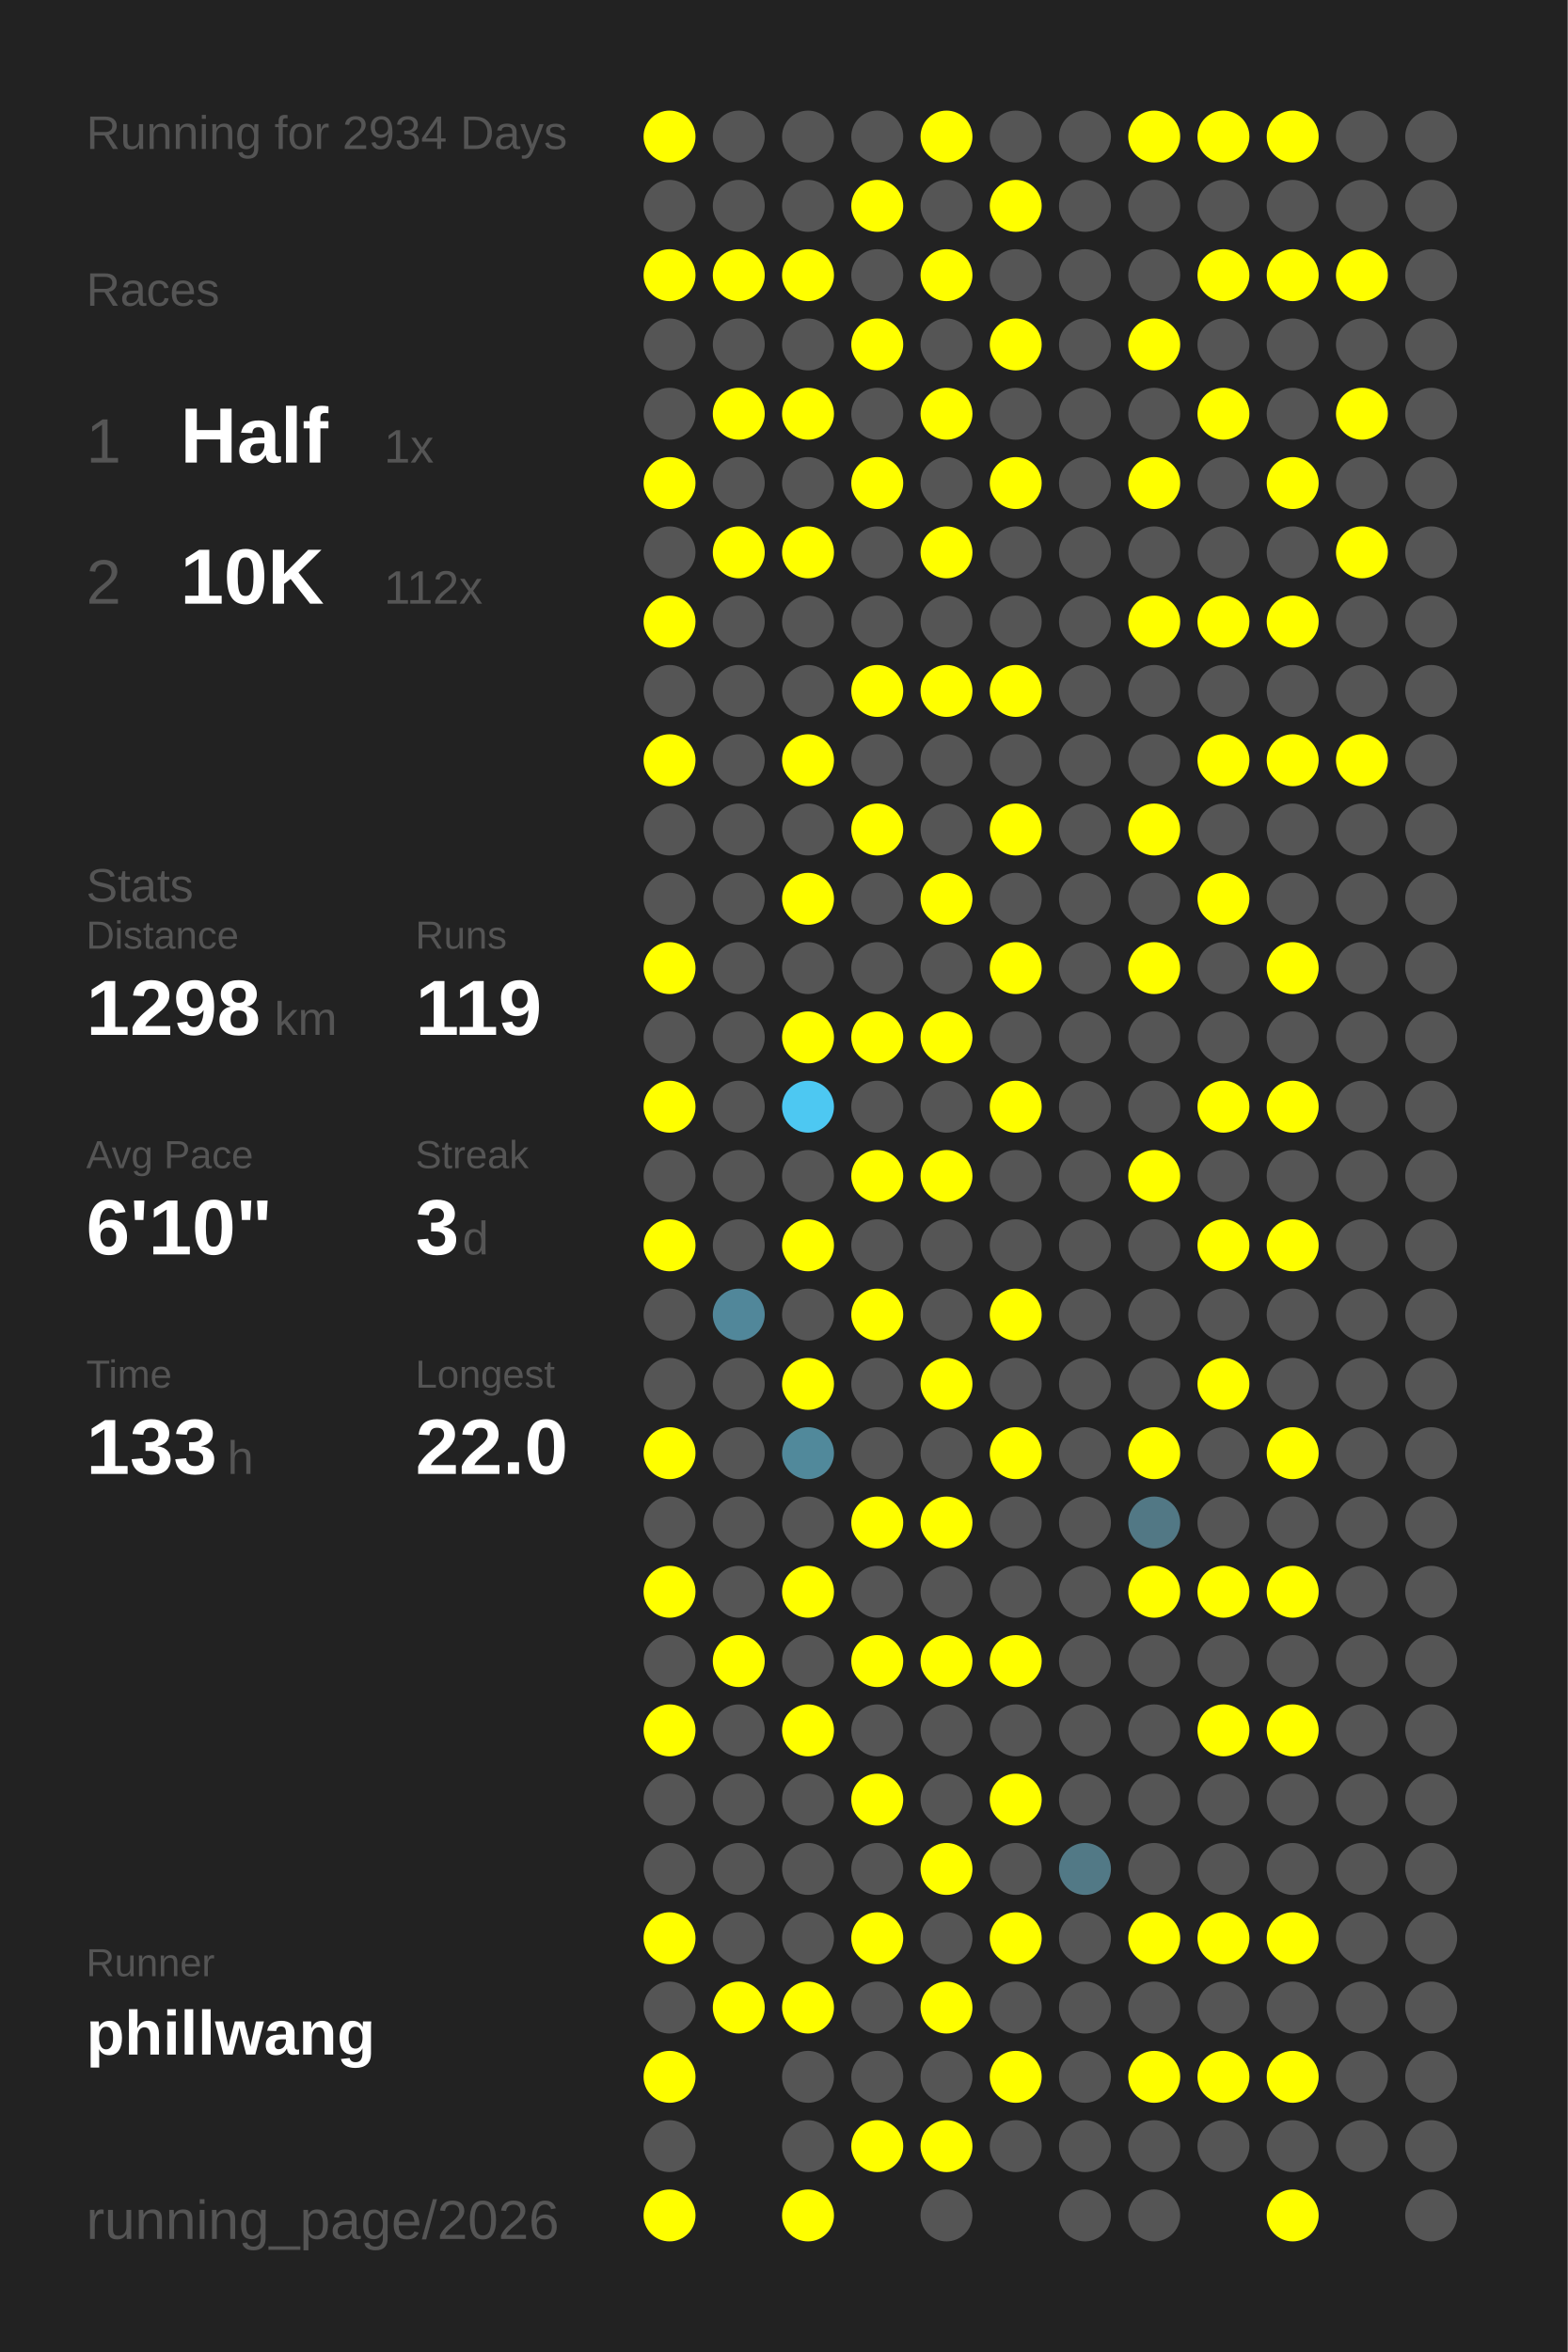
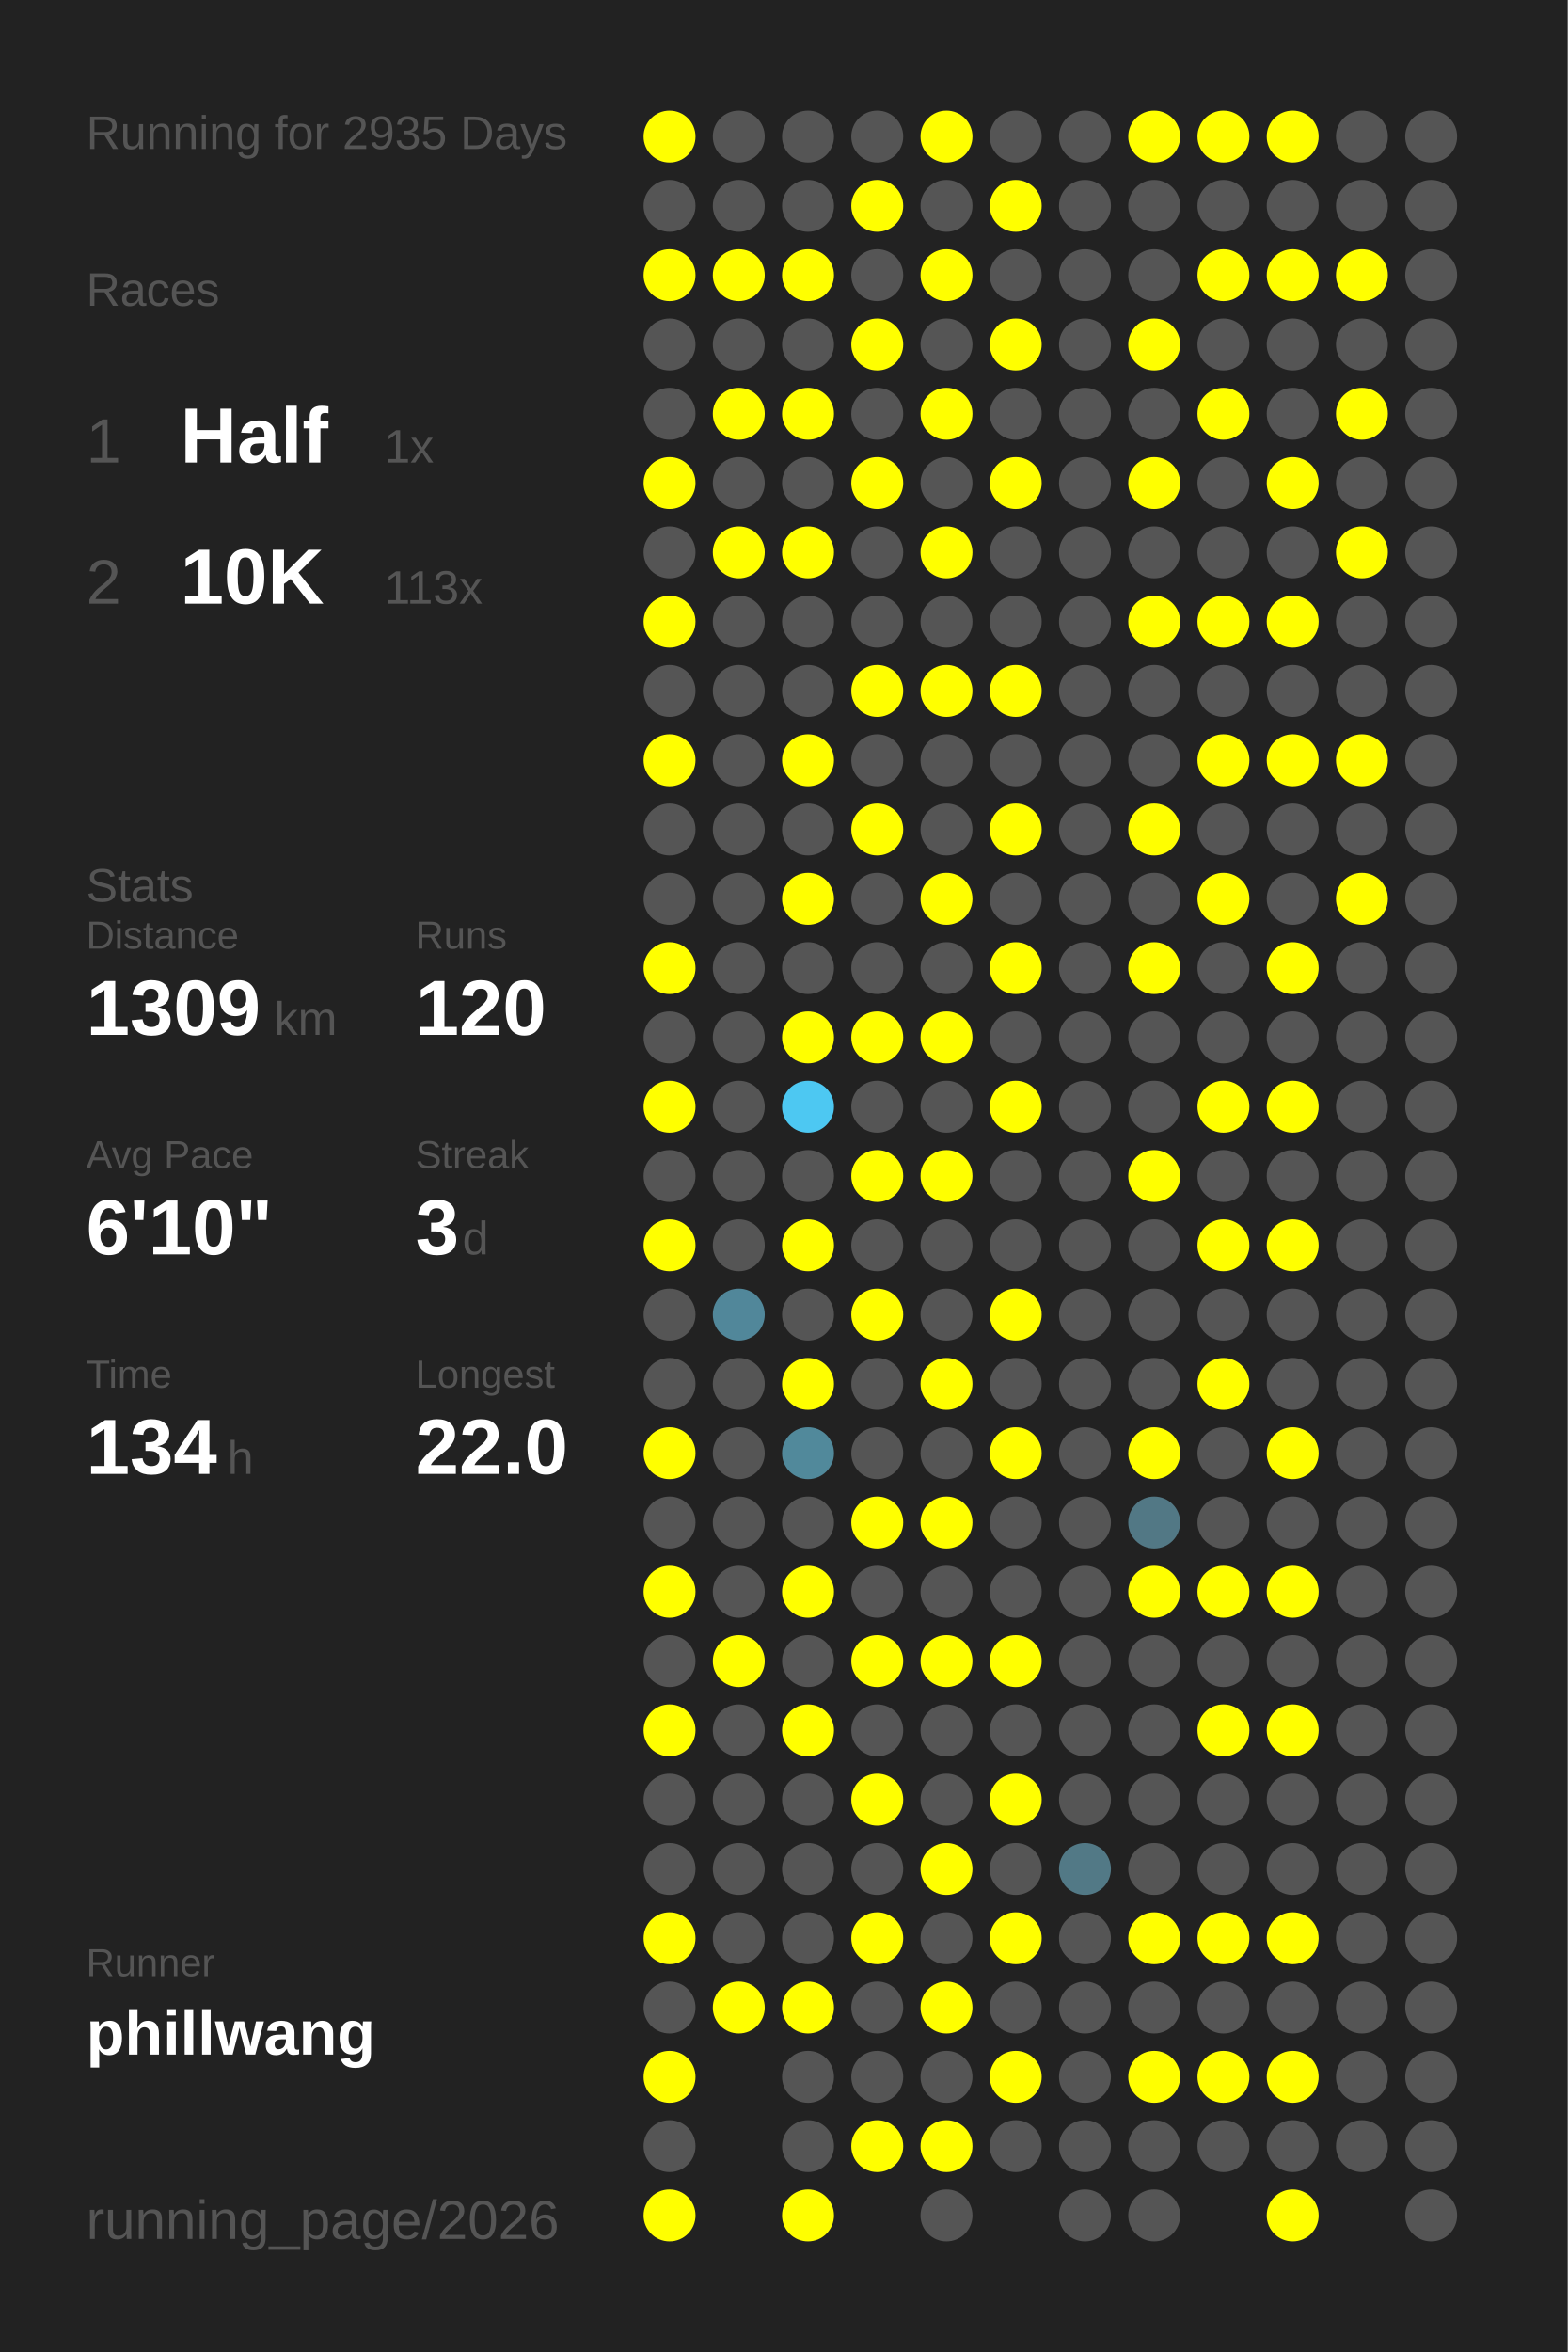
<svg xmlns="http://www.w3.org/2000/svg" baseProfile="full" height="300mm" version="1.1" viewBox="0,0,200,300" width="200mm">
  <defs />
  <rect fill="#222222" height="300" width="200" x="0" y="0" />
-   <text fill="#555555" style="font-size:6px; font-family:Arial;" x="11" y="19">Running for 2934 Days</text>
+   <text fill="#555555" style="font-size:6px; font-family:Arial;" x="11" y="19">Running for 2935 Days</text>
  <text fill="#555555" style="font-size:6px; font-family:Arial;" x="11" y="39">Races</text>
  <text fill="#555555" style="font-size:8px; font-family:Arial;" x="11" y="59">1</text>
  <text fill="#FFFFFF" style="font-size:10px; font-family:Arial; font-weight:bold;" x="23" y="59">Half</text>
  <text fill="#555555" style="font-size:6px; font-family:Arial;" x="49" y="59">1x</text>
  <text fill="#555555" style="font-size:8px; font-family:Arial;" x="11" y="77">2</text>
  <text fill="#FFFFFF" style="font-size:10px; font-family:Arial; font-weight:bold;" x="23" y="77">10K</text>
-   <text fill="#555555" style="font-size:6px; font-family:Arial;" x="49" y="77">112x</text>
+   <text fill="#555555" style="font-size:6px; font-family:Arial;" x="49" y="77">113x</text>
  <text fill="#555555" style="font-size:6px; font-family:Arial;" x="11" y="115">Stats</text>
  <text fill="#555555" style="font-size:5px; font-family:Arial;" x="11" y="121">Distance</text>
-   <text fill="#FFFFFF" style="font-size:10px; font-family:Arial; font-weight:bold;" x="11" y="132">1298</text>
+   <text fill="#FFFFFF" style="font-size:10px; font-family:Arial; font-weight:bold;" x="11" y="132">1309</text>
  <text fill="#555555" style="font-size:6px; font-family:Arial;" x="35" y="132">km</text>
  <text fill="#555555" style="font-size:5px; font-family:Arial;" x="53" y="121">Runs</text>
-   <text fill="#FFFFFF" style="font-size:10px; font-family:Arial; font-weight:bold;" x="53" y="132">119</text>
+   <text fill="#FFFFFF" style="font-size:10px; font-family:Arial; font-weight:bold;" x="53" y="132">120</text>
  <text fill="#555555" style="font-size:5px; font-family:Arial;" x="11" y="149">Avg Pace</text>
  <text fill="#FFFFFF" style="font-size:10px; font-family:Arial; font-weight:bold;" x="11" y="160">6'10"</text>
  <text fill="#555555" style="font-size:5px; font-family:Arial;" x="53" y="149">Streak</text>
  <text fill="#FFFFFF" style="font-size:10px; font-family:Arial; font-weight:bold;" x="53" y="160">3</text>
  <text fill="#555555" style="font-size:6px; font-family:Arial;" x="59" y="160">d</text>
  <text fill="#555555" style="font-size:5px; font-family:Arial;" x="11" y="177">Time</text>
-   <text fill="#FFFFFF" style="font-size:10px; font-family:Arial; font-weight:bold;" x="11" y="188">133</text>
+   <text fill="#FFFFFF" style="font-size:10px; font-family:Arial; font-weight:bold;" x="11" y="188">134</text>
  <text fill="#555555" style="font-size:6px; font-family:Arial;" x="29" y="188">h</text>
  <text fill="#555555" style="font-size:5px; font-family:Arial;" x="53" y="177">Longest</text>
  <text fill="#FFFFFF" style="font-size:10px; font-family:Arial; font-weight:bold;" x="53" y="188">22.0</text>
  <text fill="#555555" style="font-size:5px; font-family:Arial;" x="11" y="252.065">Runner</text>
  <text fill="#FFFFFF" style="font-size:8px; font-family:Arial; font-weight:bold;" x="11" y="262.065">phillwang</text>
  <text fill="#555555" style="font-size:7px; font-family:Arial;" x="11" y="285.581">running_page/2026</text>
  <circle cx="85.417" cy="17.419" fill="#FFFF00" r="3.312" />
  <circle cx="85.417" cy="26.258" fill="#555555" r="3.312" />
  <circle cx="85.417" cy="35.097" fill="#FFFF00" r="3.312" />
  <circle cx="85.417" cy="43.935" fill="#555555" r="3.312" />
  <circle cx="85.417" cy="52.774" fill="#555555" r="3.312" />
  <circle cx="85.417" cy="61.613" fill="#FFFF00" r="3.312" />
  <circle cx="85.417" cy="70.452" fill="#555555" r="3.312" />
  <circle cx="85.417" cy="79.29" fill="#FFFF00" r="3.312" />
  <circle cx="85.417" cy="88.129" fill="#555555" r="3.312" />
  <circle cx="85.417" cy="96.968" fill="#FFFF00" r="3.312" />
  <circle cx="85.417" cy="105.806" fill="#555555" r="3.312" />
  <circle cx="85.417" cy="114.645" fill="#555555" r="3.312" />
  <circle cx="85.417" cy="123.484" fill="#FFFF00" r="3.312" />
  <circle cx="85.417" cy="132.323" fill="#555555" r="3.312" />
  <circle cx="85.417" cy="141.161" fill="#FFFF00" r="3.312" />
  <circle cx="85.417" cy="150" fill="#555555" r="3.312" />
  <circle cx="85.417" cy="158.839" fill="#FFFF00" r="3.312" />
  <circle cx="85.417" cy="167.677" fill="#555555" r="3.312" />
  <circle cx="85.417" cy="176.516" fill="#555555" r="3.312" />
  <circle cx="85.417" cy="185.355" fill="#FFFF00" r="3.312" />
  <circle cx="85.417" cy="194.194" fill="#555555" r="3.312" />
  <circle cx="85.417" cy="203.032" fill="#FFFF00" r="3.312" />
  <circle cx="85.417" cy="211.871" fill="#555555" r="3.312" />
  <circle cx="85.417" cy="220.71" fill="#FFFF00" r="3.312" />
  <circle cx="85.417" cy="229.548" fill="#555555" r="3.312" />
  <circle cx="85.417" cy="238.387" fill="#555555" r="3.312" />
  <circle cx="85.417" cy="247.226" fill="#FFFF00" r="3.312" />
  <circle cx="85.417" cy="256.065" fill="#555555" r="3.312" />
  <circle cx="85.417" cy="264.903" fill="#FFFF00" r="3.312" />
  <circle cx="85.417" cy="273.742" fill="#555555" r="3.312" />
  <circle cx="85.417" cy="282.581" fill="#FFFF00" r="3.312" />
  <circle cx="94.25" cy="17.419" fill="#555555" r="3.312" />
  <circle cx="94.25" cy="26.258" fill="#555555" r="3.312" />
  <circle cx="94.25" cy="35.097" fill="#FFFF00" r="3.312" />
  <circle cx="94.25" cy="43.935" fill="#555555" r="3.312" />
  <circle cx="94.25" cy="52.774" fill="#FFFF00" r="3.312" />
  <circle cx="94.25" cy="61.613" fill="#555555" r="3.312" />
  <circle cx="94.25" cy="70.452" fill="#FFFF00" r="3.312" />
  <circle cx="94.25" cy="79.29" fill="#555555" r="3.312" />
  <circle cx="94.25" cy="88.129" fill="#555555" r="3.312" />
  <circle cx="94.25" cy="96.968" fill="#555555" r="3.312" />
  <circle cx="94.25" cy="105.806" fill="#555555" r="3.312" />
  <circle cx="94.25" cy="114.645" fill="#555555" r="3.312" />
  <circle cx="94.25" cy="123.484" fill="#555555" r="3.312" />
  <circle cx="94.25" cy="132.323" fill="#555555" r="3.312" />
  <circle cx="94.25" cy="141.161" fill="#555555" r="3.312" />
  <circle cx="94.25" cy="150" fill="#555555" r="3.312" />
  <circle cx="94.25" cy="158.839" fill="#555555" r="3.312" />
  <circle cx="94.25" cy="167.677" fill="#51879a" r="3.312" />
  <circle cx="94.25" cy="176.516" fill="#555555" r="3.312" />
  <circle cx="94.25" cy="185.355" fill="#555555" r="3.312" />
  <circle cx="94.25" cy="194.194" fill="#555555" r="3.312" />
  <circle cx="94.25" cy="203.032" fill="#555555" r="3.312" />
  <circle cx="94.25" cy="211.871" fill="#FFFF00" r="3.312" />
  <circle cx="94.25" cy="220.71" fill="#555555" r="3.312" />
  <circle cx="94.25" cy="229.548" fill="#555555" r="3.312" />
  <circle cx="94.25" cy="238.387" fill="#555555" r="3.312" />
  <circle cx="94.25" cy="247.226" fill="#555555" r="3.312" />
  <circle cx="94.25" cy="256.065" fill="#FFFF00" r="3.312" />
  <circle cx="103.083" cy="17.419" fill="#555555" r="3.312" />
  <circle cx="103.083" cy="26.258" fill="#555555" r="3.312" />
  <circle cx="103.083" cy="35.097" fill="#FFFF00" r="3.312" />
  <circle cx="103.083" cy="43.935" fill="#555555" r="3.312" />
  <circle cx="103.083" cy="52.774" fill="#FFFF00" r="3.312" />
  <circle cx="103.083" cy="61.613" fill="#555555" r="3.312" />
  <circle cx="103.083" cy="70.452" fill="#FFFF00" r="3.312" />
  <circle cx="103.083" cy="79.29" fill="#555555" r="3.312" />
  <circle cx="103.083" cy="88.129" fill="#555555" r="3.312" />
  <circle cx="103.083" cy="96.968" fill="#FFFF00" r="3.312" />
  <circle cx="103.083" cy="105.806" fill="#555555" r="3.312" />
  <circle cx="103.083" cy="114.645" fill="#FFFF00" r="3.312" />
  <circle cx="103.083" cy="123.484" fill="#555555" r="3.312" />
  <circle cx="103.083" cy="132.323" fill="#FFFF00" r="3.312" />
  <circle cx="103.083" cy="141.161" fill="#4dc8f2" r="3.312" />
  <circle cx="103.083" cy="150" fill="#555555" r="3.312" />
  <circle cx="103.083" cy="158.839" fill="#FFFF00" r="3.312" />
  <circle cx="103.083" cy="167.677" fill="#555555" r="3.312" />
  <circle cx="103.083" cy="176.516" fill="#FFFF00" r="3.312" />
  <circle cx="103.083" cy="185.355" fill="#51899b" r="3.312" />
  <circle cx="103.083" cy="194.194" fill="#555555" r="3.312" />
  <circle cx="103.083" cy="203.032" fill="#FFFF00" r="3.312" />
  <circle cx="103.083" cy="211.871" fill="#555555" r="3.312" />
  <circle cx="103.083" cy="220.71" fill="#FFFF00" r="3.312" />
  <circle cx="103.083" cy="229.548" fill="#555555" r="3.312" />
  <circle cx="103.083" cy="238.387" fill="#555555" r="3.312" />
  <circle cx="103.083" cy="247.226" fill="#555555" r="3.312" />
  <circle cx="103.083" cy="256.065" fill="#FFFF00" r="3.312" />
  <circle cx="103.083" cy="264.903" fill="#555555" r="3.312" />
  <circle cx="103.083" cy="273.742" fill="#555555" r="3.312" />
  <circle cx="103.083" cy="282.581" fill="#FFFF00" r="3.312" />
  <circle cx="111.917" cy="17.419" fill="#555555" r="3.312" />
  <circle cx="111.917" cy="26.258" fill="#FFFF00" r="3.312" />
  <circle cx="111.917" cy="35.097" fill="#555555" r="3.312" />
  <circle cx="111.917" cy="43.935" fill="#FFFF00" r="3.312" />
  <circle cx="111.917" cy="52.774" fill="#555555" r="3.312" />
  <circle cx="111.917" cy="61.613" fill="#FFFF00" r="3.312" />
  <circle cx="111.917" cy="70.452" fill="#555555" r="3.312" />
  <circle cx="111.917" cy="79.29" fill="#555555" r="3.312" />
  <circle cx="111.917" cy="88.129" fill="#FFFF00" r="3.312" />
  <circle cx="111.917" cy="96.968" fill="#555555" r="3.312" />
  <circle cx="111.917" cy="105.806" fill="#FFFF00" r="3.312" />
  <circle cx="111.917" cy="114.645" fill="#555555" r="3.312" />
  <circle cx="111.917" cy="123.484" fill="#555555" r="3.312" />
  <circle cx="111.917" cy="132.323" fill="#FFFF00" r="3.312" />
  <circle cx="111.917" cy="141.161" fill="#555555" r="3.312" />
  <circle cx="111.917" cy="150" fill="#FFFF00" r="3.312" />
  <circle cx="111.917" cy="158.839" fill="#555555" r="3.312" />
  <circle cx="111.917" cy="167.677" fill="#FFFF00" r="3.312" />
  <circle cx="111.917" cy="176.516" fill="#555555" r="3.312" />
  <circle cx="111.917" cy="185.355" fill="#555555" r="3.312" />
  <circle cx="111.917" cy="194.194" fill="#FFFF00" r="3.312" />
  <circle cx="111.917" cy="203.032" fill="#555555" r="3.312" />
  <circle cx="111.917" cy="211.871" fill="#FFFF00" r="3.312" />
  <circle cx="111.917" cy="220.71" fill="#555555" r="3.312" />
  <circle cx="111.917" cy="229.548" fill="#FFFF00" r="3.312" />
  <circle cx="111.917" cy="238.387" fill="#555555" r="3.312" />
  <circle cx="111.917" cy="247.226" fill="#FFFF00" r="3.312" />
  <circle cx="111.917" cy="256.065" fill="#555555" r="3.312" />
  <circle cx="111.917" cy="264.903" fill="#555555" r="3.312" />
  <circle cx="111.917" cy="273.742" fill="#FFFF00" r="3.312" />
  <circle cx="120.75" cy="17.419" fill="#FFFF00" r="3.312" />
  <circle cx="120.75" cy="26.258" fill="#555555" r="3.312" />
  <circle cx="120.75" cy="35.097" fill="#FFFF00" r="3.312" />
  <circle cx="120.75" cy="43.935" fill="#555555" r="3.312" />
  <circle cx="120.75" cy="52.774" fill="#FFFF00" r="3.312" />
  <circle cx="120.75" cy="61.613" fill="#555555" r="3.312" />
  <circle cx="120.75" cy="70.452" fill="#FFFF00" r="3.312" />
  <circle cx="120.75" cy="79.29" fill="#555555" r="3.312" />
  <circle cx="120.75" cy="88.129" fill="#FFFF00" r="3.312" />
  <circle cx="120.75" cy="96.968" fill="#555555" r="3.312" />
  <circle cx="120.75" cy="105.806" fill="#555555" r="3.312" />
  <circle cx="120.75" cy="114.645" fill="#FFFF00" r="3.312" />
  <circle cx="120.75" cy="123.484" fill="#555555" r="3.312" />
  <circle cx="120.75" cy="132.323" fill="#FFFF00" r="3.312" />
  <circle cx="120.75" cy="141.161" fill="#555555" r="3.312" />
  <circle cx="120.75" cy="150" fill="#FFFF00" r="3.312" />
  <circle cx="120.75" cy="158.839" fill="#555555" r="3.312" />
  <circle cx="120.75" cy="167.677" fill="#555555" r="3.312" />
  <circle cx="120.75" cy="176.516" fill="#FFFF00" r="3.312" />
  <circle cx="120.75" cy="185.355" fill="#555555" r="3.312" />
  <circle cx="120.75" cy="194.194" fill="#FFFF00" r="3.312" />
  <circle cx="120.75" cy="203.032" fill="#555555" r="3.312" />
  <circle cx="120.75" cy="211.871" fill="#FFFF00" r="3.312" />
  <circle cx="120.75" cy="220.71" fill="#555555" r="3.312" />
  <circle cx="120.75" cy="229.548" fill="#555555" r="3.312" />
  <circle cx="120.75" cy="238.387" fill="#FFFF00" r="3.312" />
  <circle cx="120.75" cy="247.226" fill="#555555" r="3.312" />
  <circle cx="120.75" cy="256.065" fill="#FFFF00" r="3.312" />
  <circle cx="120.75" cy="264.903" fill="#555555" r="3.312" />
  <circle cx="120.75" cy="273.742" fill="#FFFF00" r="3.312" />
  <circle cx="120.75" cy="282.581" fill="#555555" r="3.312" />
  <circle cx="129.583" cy="17.419" fill="#555555" r="3.312" />
  <circle cx="129.583" cy="26.258" fill="#FFFF00" r="3.312" />
  <circle cx="129.583" cy="35.097" fill="#555555" r="3.312" />
  <circle cx="129.583" cy="43.935" fill="#FFFF00" r="3.312" />
  <circle cx="129.583" cy="52.774" fill="#555555" r="3.312" />
  <circle cx="129.583" cy="61.613" fill="#FFFF00" r="3.312" />
  <circle cx="129.583" cy="70.452" fill="#555555" r="3.312" />
  <circle cx="129.583" cy="79.29" fill="#555555" r="3.312" />
  <circle cx="129.583" cy="88.129" fill="#FFFF00" r="3.312" />
  <circle cx="129.583" cy="96.968" fill="#555555" r="3.312" />
  <circle cx="129.583" cy="105.806" fill="#FFFF00" r="3.312" />
  <circle cx="129.583" cy="114.645" fill="#555555" r="3.312" />
  <circle cx="129.583" cy="123.484" fill="#FFFF00" r="3.312" />
  <circle cx="129.583" cy="132.323" fill="#555555" r="3.312" />
  <circle cx="129.583" cy="141.161" fill="#FFFF00" r="3.312" />
  <circle cx="129.583" cy="150" fill="#555555" r="3.312" />
  <circle cx="129.583" cy="158.839" fill="#555555" r="3.312" />
  <circle cx="129.583" cy="167.677" fill="#FFFF00" r="3.312" />
  <circle cx="129.583" cy="176.516" fill="#555555" r="3.312" />
  <circle cx="129.583" cy="185.355" fill="#FFFF00" r="3.312" />
  <circle cx="129.583" cy="194.194" fill="#555555" r="3.312" />
  <circle cx="129.583" cy="203.032" fill="#555555" r="3.312" />
  <circle cx="129.583" cy="211.871" fill="#FFFF00" r="3.312" />
  <circle cx="129.583" cy="220.71" fill="#555555" r="3.312" />
  <circle cx="129.583" cy="229.548" fill="#FFFF00" r="3.312" />
  <circle cx="129.583" cy="238.387" fill="#555555" r="3.312" />
  <circle cx="129.583" cy="247.226" fill="#FFFF00" r="3.312" />
  <circle cx="129.583" cy="256.065" fill="#555555" r="3.312" />
  <circle cx="129.583" cy="264.903" fill="#FFFF00" r="3.312" />
  <circle cx="129.583" cy="273.742" fill="#555555" r="3.312" />
  <circle cx="138.417" cy="17.419" fill="#555555" r="3.312" />
  <circle cx="138.417" cy="26.258" fill="#555555" r="3.312" />
  <circle cx="138.417" cy="35.097" fill="#555555" r="3.312" />
  <circle cx="138.417" cy="43.935" fill="#555555" r="3.312" />
  <circle cx="138.417" cy="52.774" fill="#555555" r="3.312" />
  <circle cx="138.417" cy="61.613" fill="#555555" r="3.312" />
  <circle cx="138.417" cy="70.452" fill="#555555" r="3.312" />
  <circle cx="138.417" cy="79.29" fill="#555555" r="3.312" />
  <circle cx="138.417" cy="88.129" fill="#555555" r="3.312" />
  <circle cx="138.417" cy="96.968" fill="#555555" r="3.312" />
  <circle cx="138.417" cy="105.806" fill="#555555" r="3.312" />
  <circle cx="138.417" cy="114.645" fill="#555555" r="3.312" />
  <circle cx="138.417" cy="123.484" fill="#555555" r="3.312" />
  <circle cx="138.417" cy="132.323" fill="#555555" r="3.312" />
  <circle cx="138.417" cy="141.161" fill="#555555" r="3.312" />
  <circle cx="138.417" cy="150" fill="#555555" r="3.312" />
  <circle cx="138.417" cy="158.839" fill="#555555" r="3.312" />
  <circle cx="138.417" cy="167.677" fill="#555555" r="3.312" />
  <circle cx="138.417" cy="176.516" fill="#555555" r="3.312" />
  <circle cx="138.417" cy="185.355" fill="#555555" r="3.312" />
  <circle cx="138.417" cy="194.194" fill="#555555" r="3.312" />
  <circle cx="138.417" cy="203.032" fill="#555555" r="3.312" />
  <circle cx="138.417" cy="211.871" fill="#555555" r="3.312" />
  <circle cx="138.417" cy="220.71" fill="#555555" r="3.312" />
  <circle cx="138.417" cy="229.548" fill="#555555" r="3.312" />
  <circle cx="138.417" cy="238.387" fill="#527986" r="3.312" />
  <circle cx="138.417" cy="247.226" fill="#555555" r="3.312" />
  <circle cx="138.417" cy="256.065" fill="#555555" r="3.312" />
  <circle cx="138.417" cy="264.903" fill="#555555" r="3.312" />
  <circle cx="138.417" cy="273.742" fill="#555555" r="3.312" />
  <circle cx="138.417" cy="282.581" fill="#555555" r="3.312" />
  <circle cx="147.25" cy="17.419" fill="#FFFF00" r="3.312" />
  <circle cx="147.25" cy="26.258" fill="#555555" r="3.312" />
  <circle cx="147.25" cy="35.097" fill="#555555" r="3.312" />
  <circle cx="147.25" cy="43.935" fill="#FFFF00" r="3.312" />
  <circle cx="147.25" cy="52.774" fill="#555555" r="3.312" />
  <circle cx="147.25" cy="61.613" fill="#FFFF00" r="3.312" />
  <circle cx="147.25" cy="70.452" fill="#555555" r="3.312" />
  <circle cx="147.25" cy="79.29" fill="#FFFF00" r="3.312" />
  <circle cx="147.25" cy="88.129" fill="#555555" r="3.312" />
  <circle cx="147.25" cy="96.968" fill="#555555" r="3.312" />
  <circle cx="147.25" cy="105.806" fill="#FFFF00" r="3.312" />
  <circle cx="147.25" cy="114.645" fill="#555555" r="3.312" />
  <circle cx="147.25" cy="123.484" fill="#FFFF00" r="3.312" />
  <circle cx="147.25" cy="132.323" fill="#555555" r="3.312" />
  <circle cx="147.25" cy="141.161" fill="#555555" r="3.312" />
  <circle cx="147.25" cy="150" fill="#FFFF00" r="3.312" />
  <circle cx="147.25" cy="158.839" fill="#555555" r="3.312" />
  <circle cx="147.25" cy="167.677" fill="#555555" r="3.312" />
  <circle cx="147.25" cy="176.516" fill="#555555" r="3.312" />
  <circle cx="147.25" cy="185.355" fill="#FFFF00" r="3.312" />
  <circle cx="147.25" cy="194.194" fill="#527885" r="3.312" />
  <circle cx="147.25" cy="203.032" fill="#FFFF00" r="3.312" />
  <circle cx="147.25" cy="211.871" fill="#555555" r="3.312" />
  <circle cx="147.25" cy="220.71" fill="#555555" r="3.312" />
  <circle cx="147.25" cy="229.548" fill="#555555" r="3.312" />
  <circle cx="147.25" cy="238.387" fill="#555555" r="3.312" />
  <circle cx="147.25" cy="247.226" fill="#FFFF00" r="3.312" />
  <circle cx="147.25" cy="256.065" fill="#555555" r="3.312" />
  <circle cx="147.25" cy="264.903" fill="#FFFF00" r="3.312" />
  <circle cx="147.25" cy="273.742" fill="#555555" r="3.312" />
  <circle cx="147.25" cy="282.581" fill="#555555" r="3.312" />
  <circle cx="156.083" cy="17.419" fill="#FFFF00" r="3.312" />
  <circle cx="156.083" cy="26.258" fill="#555555" r="3.312" />
  <circle cx="156.083" cy="35.097" fill="#FFFF00" r="3.312" />
  <circle cx="156.083" cy="43.935" fill="#555555" r="3.312" />
  <circle cx="156.083" cy="52.774" fill="#FFFF00" r="3.312" />
  <circle cx="156.083" cy="61.613" fill="#555555" r="3.312" />
  <circle cx="156.083" cy="70.452" fill="#555555" r="3.312" />
  <circle cx="156.083" cy="79.29" fill="#FFFF00" r="3.312" />
  <circle cx="156.083" cy="88.129" fill="#555555" r="3.312" />
  <circle cx="156.083" cy="96.968" fill="#FFFF00" r="3.312" />
  <circle cx="156.083" cy="105.806" fill="#555555" r="3.312" />
  <circle cx="156.083" cy="114.645" fill="#FFFF00" r="3.312" />
  <circle cx="156.083" cy="123.484" fill="#555555" r="3.312" />
  <circle cx="156.083" cy="132.323" fill="#555555" r="3.312" />
  <circle cx="156.083" cy="141.161" fill="#FFFF00" r="3.312" />
  <circle cx="156.083" cy="150" fill="#555555" r="3.312" />
  <circle cx="156.083" cy="158.839" fill="#FFFF00" r="3.312" />
  <circle cx="156.083" cy="167.677" fill="#555555" r="3.312" />
  <circle cx="156.083" cy="176.516" fill="#FFFF00" r="3.312" />
  <circle cx="156.083" cy="185.355" fill="#555555" r="3.312" />
  <circle cx="156.083" cy="194.194" fill="#555555" r="3.312" />
  <circle cx="156.083" cy="203.032" fill="#FFFF00" r="3.312" />
  <circle cx="156.083" cy="211.871" fill="#555555" r="3.312" />
  <circle cx="156.083" cy="220.71" fill="#FFFF00" r="3.312" />
  <circle cx="156.083" cy="229.548" fill="#555555" r="3.312" />
  <circle cx="156.083" cy="238.387" fill="#555555" r="3.312" />
  <circle cx="156.083" cy="247.226" fill="#FFFF00" r="3.312" />
  <circle cx="156.083" cy="256.065" fill="#555555" r="3.312" />
  <circle cx="156.083" cy="264.903" fill="#FFFF00" r="3.312" />
  <circle cx="156.083" cy="273.742" fill="#555555" r="3.312" />
  <circle cx="164.917" cy="17.419" fill="#FFFF00" r="3.312" />
  <circle cx="164.917" cy="26.258" fill="#555555" r="3.312" />
  <circle cx="164.917" cy="35.097" fill="#FFFF00" r="3.312" />
  <circle cx="164.917" cy="43.935" fill="#555555" r="3.312" />
  <circle cx="164.917" cy="52.774" fill="#555555" r="3.312" />
  <circle cx="164.917" cy="61.613" fill="#FFFF00" r="3.312" />
  <circle cx="164.917" cy="70.452" fill="#555555" r="3.312" />
  <circle cx="164.917" cy="79.29" fill="#FFFF00" r="3.312" />
  <circle cx="164.917" cy="88.129" fill="#555555" r="3.312" />
  <circle cx="164.917" cy="96.968" fill="#FFFF00" r="3.312" />
  <circle cx="164.917" cy="105.806" fill="#555555" r="3.312" />
  <circle cx="164.917" cy="114.645" fill="#555555" r="3.312" />
  <circle cx="164.917" cy="123.484" fill="#FFFF00" r="3.312" />
  <circle cx="164.917" cy="132.323" fill="#555555" r="3.312" />
  <circle cx="164.917" cy="141.161" fill="#FFFF00" r="3.312" />
  <circle cx="164.917" cy="150" fill="#555555" r="3.312" />
  <circle cx="164.917" cy="158.839" fill="#FFFF00" r="3.312" />
  <circle cx="164.917" cy="167.677" fill="#555555" r="3.312" />
  <circle cx="164.917" cy="176.516" fill="#555555" r="3.312" />
  <circle cx="164.917" cy="185.355" fill="#FFFF00" r="3.312" />
  <circle cx="164.917" cy="194.194" fill="#555555" r="3.312" />
  <circle cx="164.917" cy="203.032" fill="#FFFF00" r="3.312" />
  <circle cx="164.917" cy="211.871" fill="#555555" r="3.312" />
  <circle cx="164.917" cy="220.71" fill="#FFFF00" r="3.312" />
  <circle cx="164.917" cy="229.548" fill="#555555" r="3.312" />
  <circle cx="164.917" cy="238.387" fill="#555555" r="3.312" />
  <circle cx="164.917" cy="247.226" fill="#FFFF00" r="3.312" />
  <circle cx="164.917" cy="256.065" fill="#555555" r="3.312" />
  <circle cx="164.917" cy="264.903" fill="#FFFF00" r="3.312" />
  <circle cx="164.917" cy="273.742" fill="#555555" r="3.312" />
  <circle cx="164.917" cy="282.581" fill="#FFFF00" r="3.312" />
  <circle cx="173.75" cy="17.419" fill="#555555" r="3.312" />
  <circle cx="173.75" cy="26.258" fill="#555555" r="3.312" />
  <circle cx="173.75" cy="35.097" fill="#FFFF00" r="3.312" />
  <circle cx="173.75" cy="43.935" fill="#555555" r="3.312" />
  <circle cx="173.75" cy="52.774" fill="#FFFF00" r="3.312" />
  <circle cx="173.75" cy="61.613" fill="#555555" r="3.312" />
  <circle cx="173.75" cy="70.452" fill="#FFFF00" r="3.312" />
  <circle cx="173.75" cy="79.29" fill="#555555" r="3.312" />
  <circle cx="173.75" cy="88.129" fill="#555555" r="3.312" />
  <circle cx="173.75" cy="96.968" fill="#FFFF00" r="3.312" />
  <circle cx="173.75" cy="105.806" fill="#555555" r="3.312" />
-   <circle cx="173.75" cy="114.645" fill="#555555" r="3.312" />
+   <circle cx="173.75" cy="114.645" fill="#FFFF00" r="3.312" />
  <circle cx="173.75" cy="123.484" fill="#555555" r="3.312" />
  <circle cx="173.75" cy="132.323" fill="#555555" r="3.312" />
  <circle cx="173.75" cy="141.161" fill="#555555" r="3.312" />
  <circle cx="173.75" cy="150" fill="#555555" r="3.312" />
  <circle cx="173.75" cy="158.839" fill="#555555" r="3.312" />
  <circle cx="173.75" cy="167.677" fill="#555555" r="3.312" />
  <circle cx="173.75" cy="176.516" fill="#555555" r="3.312" />
  <circle cx="173.75" cy="185.355" fill="#555555" r="3.312" />
  <circle cx="173.75" cy="194.194" fill="#555555" r="3.312" />
  <circle cx="173.75" cy="203.032" fill="#555555" r="3.312" />
  <circle cx="173.75" cy="211.871" fill="#555555" r="3.312" />
  <circle cx="173.75" cy="220.71" fill="#555555" r="3.312" />
  <circle cx="173.75" cy="229.548" fill="#555555" r="3.312" />
  <circle cx="173.75" cy="238.387" fill="#555555" r="3.312" />
  <circle cx="173.75" cy="247.226" fill="#555555" r="3.312" />
  <circle cx="173.75" cy="256.065" fill="#555555" r="3.312" />
  <circle cx="173.75" cy="264.903" fill="#555555" r="3.312" />
  <circle cx="173.75" cy="273.742" fill="#555555" r="3.312" />
  <circle cx="182.583" cy="17.419" fill="#555555" r="3.312" />
  <circle cx="182.583" cy="26.258" fill="#555555" r="3.312" />
  <circle cx="182.583" cy="35.097" fill="#555555" r="3.312" />
  <circle cx="182.583" cy="43.935" fill="#555555" r="3.312" />
  <circle cx="182.583" cy="52.774" fill="#555555" r="3.312" />
  <circle cx="182.583" cy="61.613" fill="#555555" r="3.312" />
  <circle cx="182.583" cy="70.452" fill="#555555" r="3.312" />
  <circle cx="182.583" cy="79.29" fill="#555555" r="3.312" />
  <circle cx="182.583" cy="88.129" fill="#555555" r="3.312" />
  <circle cx="182.583" cy="96.968" fill="#555555" r="3.312" />
  <circle cx="182.583" cy="105.806" fill="#555555" r="3.312" />
  <circle cx="182.583" cy="114.645" fill="#555555" r="3.312" />
  <circle cx="182.583" cy="123.484" fill="#555555" r="3.312" />
  <circle cx="182.583" cy="132.323" fill="#555555" r="3.312" />
  <circle cx="182.583" cy="141.161" fill="#555555" r="3.312" />
  <circle cx="182.583" cy="150" fill="#555555" r="3.312" />
  <circle cx="182.583" cy="158.839" fill="#555555" r="3.312" />
  <circle cx="182.583" cy="167.677" fill="#555555" r="3.312" />
  <circle cx="182.583" cy="176.516" fill="#555555" r="3.312" />
  <circle cx="182.583" cy="185.355" fill="#555555" r="3.312" />
  <circle cx="182.583" cy="194.194" fill="#555555" r="3.312" />
  <circle cx="182.583" cy="203.032" fill="#555555" r="3.312" />
  <circle cx="182.583" cy="211.871" fill="#555555" r="3.312" />
  <circle cx="182.583" cy="220.71" fill="#555555" r="3.312" />
  <circle cx="182.583" cy="229.548" fill="#555555" r="3.312" />
  <circle cx="182.583" cy="238.387" fill="#555555" r="3.312" />
  <circle cx="182.583" cy="247.226" fill="#555555" r="3.312" />
  <circle cx="182.583" cy="256.065" fill="#555555" r="3.312" />
  <circle cx="182.583" cy="264.903" fill="#555555" r="3.312" />
  <circle cx="182.583" cy="273.742" fill="#555555" r="3.312" />
  <circle cx="182.583" cy="282.581" fill="#555555" r="3.312" />
</svg>
